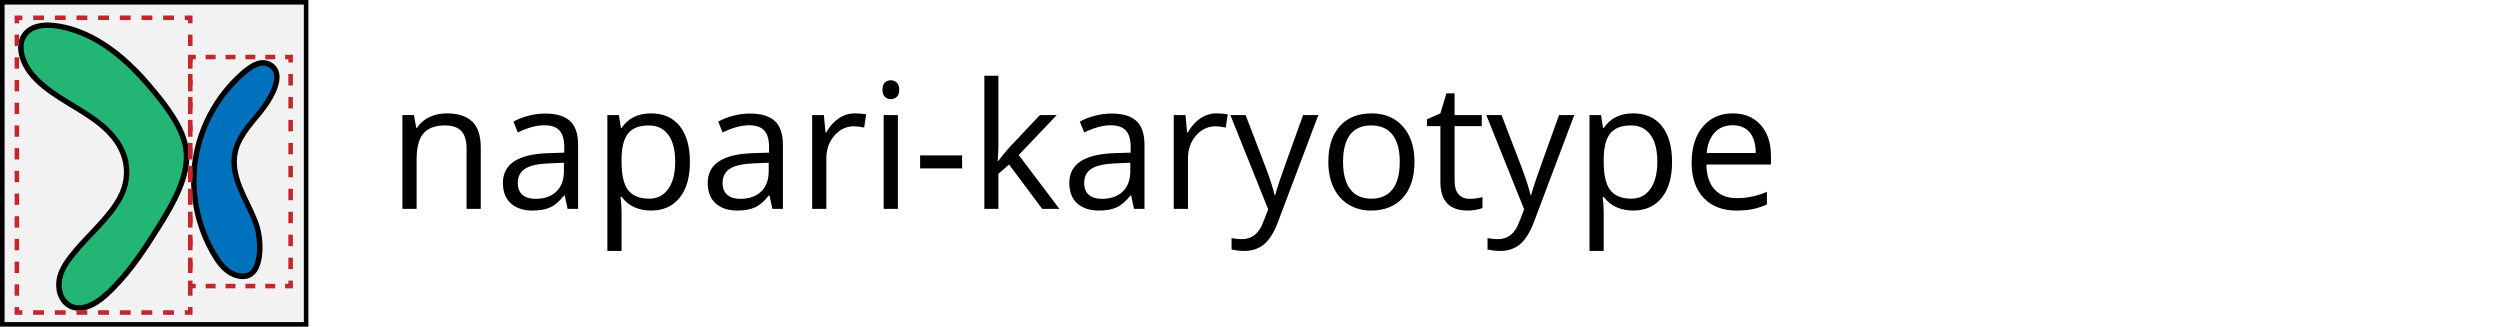
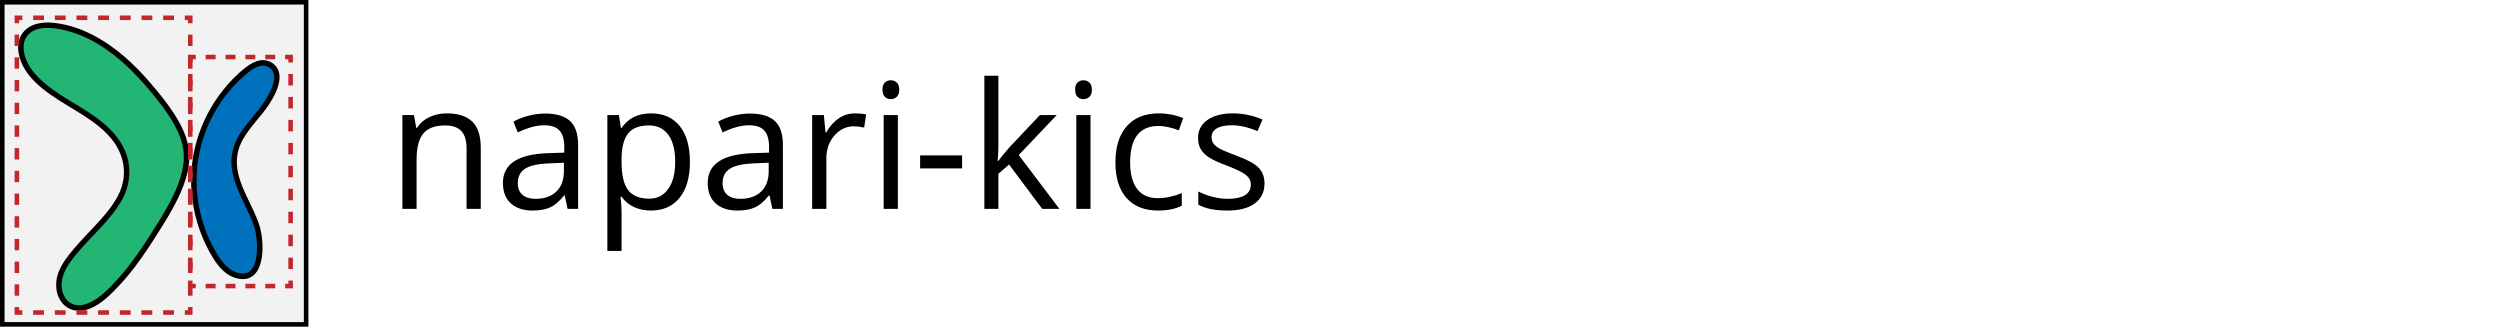
<svg xmlns="http://www.w3.org/2000/svg" id="Layer_1" data-name="Layer 1" viewBox="0 0 2739.812 358" version="1.1" width="724.909mm" height="94.721mm">
  <defs id="defs4">
    <style id="style2">.cls-1{fill:#f2f2f2;stroke:#000;}.cls-1,.cls-4,.cls-5,.cls-6,.cls-7,.cls-8{stroke-miterlimit:10;stroke-width:5px;}.cls-2{fill:#22b573;}.cls-3{fill:#0071bc;}.cls-4,.cls-5,.cls-6,.cls-7,.cls-8{fill:none;stroke:#c1272d;}.cls-5{stroke-dasharray:10.89 10.89;}.cls-6{stroke-dasharray:12.58 12.58;}.cls-7{stroke-dasharray:11.87 11.87;}.cls-8{stroke-dasharray:12.44 12.44;}</style>
  </defs>
  <rect class="cls-1" x="2.5" y="2.5" width="333" height="353" id="rect6" />
  <path class="cls-2" d="m 131.87,216 c 10.88,-20.74 8.94,-43.78 -5.07,-62.66 C 114.87,137.25 97.35,126.34 80.21,116 63.07,105.66 45.46,95 33.14,79.19 23.47,66.79 18.08,47.74 28.63,36.09 c 7.84,-8.67 21.14,-9.44 32.72,-7.87 39.54,5.35 74.07,33 99.4,62.5 16.75,19.51 39.54,46.5 43.18,73 3.85,27.93 -13.86,58.63 -28,81.45 -17.34,27.93 -36,56.78 -60.74,78.75 -10.5,9.31 -25.27,17.66 -37.9,11.55 -10.91,-5.29 -14.75,-19.69 -11.82,-31.46 2.93,-11.77 11,-21.48 18.77,-30.76 14.34,-17.11 36.36,-35.77 47.63,-57.25 z" id="path8" />
  <path d="m 134.46,217.52 a 61.78,61.78 0 0 0 6.12,-41.11 C 137.66,162.27 129.39,150.04 119.11,140.15 98.39,120.23 70.85,109.79 49.06,91.29 39.18,82.89 30.06,72.74 26.86,59.84 25.53,54.46 25.31,48.51 27.51,43.31 A 20,20 0 0 1 39.65,32.45 c 5.8,-2 12,-2.15 18.09,-1.62 a 98.27,98.27 0 0 1 19.71,4 138.29,138.29 0 0 1 36.55,17.63 c 22.71,15.11 41.22,35.4 58.14,56.6 8.77,11 17.05,22.67 22.89,35.53 a 73.9,73.9 0 0 1 5.77,18.54 60.67,60.67 0 0 1 -0.3,19.87 c -2.39,13.87 -8.1,26.95 -14.69,39.3 -6.59,12.35 -14.26,24.4 -21.87,36.27 a 417.78,417.78 0 0 1 -25.61,36.35 c -4.59,5.71 -9.4,11.25 -14.5,16.53 a 125.27,125.27 0 0 1 -16,14.61 c -9.41,6.83 -23.95,13.25 -33.76,3.49 -8.17,-8.13 -7.84,-21.42 -3.47,-31.31 2.92,-6.59 7.22,-12.48 11.75,-18 q 6.24,-7.66 13,-14.85 c 9.55,-10.2 19.51,-20.05 28.1,-31.11 a 115.11,115.11 0 0 0 11,-16.7 c 1.8,-3.41 -3.37,-6.45 -5.18,-3 -6.68,12.64 -16.29,23.41 -26,33.76 -9.71,10.35 -19.48,20.24 -28.1,31.38 -4.56,5.89 -8.63,12.12 -11.23,19.14 A 37.61,37.61 0 0 0 62,318 a 29,29 0 0 0 7.63,15.66 23.84,23.84 0 0 0 18.07,6.89 c 14.78,-0.74 27,-11.55 37,-21.43 a 270.16,270.16 0 0 0 29.39,-35.17 c 8.81,-12.33 16.92,-25.15 24.9,-38 7.61,-12.29 14.86,-24.85 20.38,-38.25 5.42,-13.15 9.26,-27.66 7.8,-42 -1.46,-14.34 -7.81,-27.52 -15.36,-39.5 -7.7,-12.23 -16.91,-23.45 -26.28,-34.42 A 269.1,269.1 0 0 0 136.29,61.96 C 114.73,43.5 89.01,28.7 60.45,25.17 c -12.76,-1.58 -27.62,0 -35.78,11.15 -7.86,10.75 -4.95,25.51 0.77,36.49 6.6,12.68 18.15,22.52 29.59,30.7 C 67,112 80,119 92.29,127 c 12.05,7.81 23.9,16.73 32.39,28.47 8.32,11.53 12.54,25.53 10.77,39.76 a 57.4,57.4 0 0 1 -6.17,19.26 c -1.78,3.42 3.4,6.51 5.18,3.03 z" id="path10" />
  <path class="cls-3" d="m 271.16,223.87 c -8.78,-18.24 -17.79,-36.92 -13.56,-57 3.5,-16.69 15.93,-29.78 26.71,-43 9.06,-11.12 31.59,-43.44 10.09,-53.61 -8.23,-3.9 -17.74,1.48 -24.78,7.25 A 156.38,156.38 0 0 0 236,281 c 5.08,8.16 11.37,16.21 20.3,19.73 32.91,13 30.94,-36.43 24.81,-54.16 a 216.24,216.24 0 0 0 -9.95,-22.7 z" id="path12" />
  <path d="m 273.75,222.35 c -5.11,-10.6 -10.33,-21.32 -12.86,-32.89 -2.37,-10.83 -1.66,-22.08 3.05,-32.2 7.69,-16.54 21.95,-28.72 31.65,-44 4.18,-6.57 8,-13.73 9.85,-21.35 1.7,-7 1.4,-14.8 -3.85,-20.28 a 19,19 0 0 0 -12.1,-5.72 c -5.66,-0.41 -11.3,2 -16,5 a 90.63,90.63 0 0 0 -12.63,10.16 151.1,151.1 0 0 0 -11,11.21 163.09,163.09 0 0 0 -31.84,54.4 156.79,156.79 0 0 0 -8,64.68 162.05,162.05 0 0 0 19.49,64.54 c 5.16,9.31 11.24,19.08 20.41,24.93 6,3.83 14.23,6.32 21.32,4.4 12,-3.24 15.43,-17.36 16.25,-28.15 a 88.51,88.51 0 0 0 -0.75,-19 74.83,74.83 0 0 0 -5.11,-18.48 c -2.39,-5.85 -5.12,-11.55 -7.86,-17.24 a 3,3 0 0 0 -5.18,3 c 4.12,8.56 8.68,17.26 10.93,26.54 0.61,2.56 1.07,5.14 1.44,7.74 -0.12,-0.84 0,0.23 0,0.42 l 0.12,1 c 0.09,0.76 0.16,1.52 0.23,2.28 0.13,1.48 0.22,3 0.28,4.45 a 80.21,80.21 0 0 1 -0.13,9 c 0,0.74 -0.12,1.49 -0.2,2.23 l -0.12,1 c 0,0 -0.1,0.79 0,0.29 0.1,-0.5 0,0.31 -0.06,0.4 -0.21,1.42 -0.48,2.82 -0.8,4.21 a 39.82,39.82 0 0 1 -1.18,4 c -0.09,0.27 -0.18,0.53 -0.28,0.79 -0.1,0.26 -0.52,1.25 -0.16,0.43 -0.27,0.61 -0.55,1.22 -0.85,1.81 a 28.18,28.18 0 0 1 -1.93,3.1 c 0.51,-0.72 0,0 -0.16,0.2 l -0.55,0.62 a 17.21,17.21 0 0 1 -1.3,1.26 l -0.28,0.23 c -0.45,0.42 0.45,-0.33 0.12,-0.08 l -0.66,0.46 a 12.13,12.13 0 0 1 -1.56,0.9 c -0.21,0.11 -1.16,0.46 -0.28,0.15 l -0.69,0.25 a 12.52,12.52 0 0 1 -1.82,0.49 c -0.2,0 -1.32,0.18 -0.37,0.09 l -0.8,0.08 a 18.57,18.57 0 0 1 -2.11,0 c -0.37,0 -0.75,0 -1.11,-0.08 h -0.46 c -0.76,-0.07 0.47,0.07 0,0 -0.82,-0.13 -1.62,-0.28 -2.43,-0.48 a 28.07,28.07 0 0 1 -10.87,-5.3 50.6,50.6 0 0 1 -9.82,-11.13 c -12,-17.81 -19.76,-38.62 -23.26,-59.77 a 151.8,151.8 0 0 1 2.74,-62.79 156.58,156.58 0 0 1 26.12,-54.16 A 152.44,152.44 0 0 1 266.6,84 67.18,67.18 0 0 1 278.73,74.82 c 4.1,-2.26 8.87,-3.83 13.38,-2.31 a 12.52,12.52 0 0 1 2.44,1.19 q 0.54,0.32 1.05,0.66 l 0.43,0.32 c -0.49,-0.37 0.11,0.09 0.22,0.18 a 18.69,18.69 0 0 1 1.67,1.66 c 0.11,0.13 0.43,0.57 0.05,0.05 l 0.28,0.39 c 0.24,0.36 0.47,0.72 0.69,1.09 0.22,0.37 0.31,0.63 0.47,0.94 0.26,0.48 0,0 0,-0.08 l 0.24,0.65 a 16.64,16.64 0 0 1 0.57,2.15 c 0,0.24 0.16,1.22 0.09,0.5 0,0.41 0.08,0.81 0.1,1.21 a 23.17,23.17 0 0 1 0,2.5 c 0,0.34 0,0.68 -0.08,1 0,0 -0.1,0.84 0,0.37 0.1,-0.47 -0.06,0.39 -0.06,0.39 -0.14,0.88 -0.32,1.76 -0.53,2.64 a 44.08,44.08 0 0 1 -1.59,5.13 c -0.15,0.41 -0.3,0.81 -0.47,1.22 -0.06,0.17 -0.48,1.17 -0.31,0.78 -0.39,0.91 -0.8,1.81 -1.23,2.71 -0.82,1.71 -1.7,3.38 -2.63,5 -1.78,3.16 -3.73,6.23 -5.8,9.21 q -1.39,2 -2.88,4 l -0.63,0.83 -0.27,0.36 c -0.44,0.58 0.28,-0.36 0,0 q -0.61,0.79 -1.26,1.59 c -6.5,8.07 -13.51,15.78 -19.12,24.54 -6,9.28 -9.77,19.62 -9.94,30.73 -0.18,11.68 3.43,22.94 8,33.57 2.2,5.19 4.64,10.27 7.09,15.34 a 3,3 0 0 0 4.1,1.08 3.06,3.06 0 0 0 0.95,-4.06 z" id="path14" />
  <polyline class="cls-4" points="318.5 307.5 318.5 313.5 312.5 313.5" id="polyline16" />
  <line class="cls-5" x1="301.61" y1="313.5" x2="219.94" y2="313.5" id="line18" />
  <polyline class="cls-4" points="214.5 313.5 208.5 313.5 208.5 307.5" id="polyline20" />
  <line class="cls-6" x1="208.5" y1="294.92" x2="208.5" y2="74.79" id="line22" />
  <polyline class="cls-4" points="208.5 68.5 208.5 62.5 214.5 62.5" id="polyline24" />
  <line class="cls-5" x1="225.39" y1="62.5" x2="307.06" y2="62.5" id="line26" />
  <polyline class="cls-4" points="312.5 62.5 318.5 62.5 318.5 68.5" id="polyline28" />
  <line class="cls-6" x1="318.5" y1="81.08" x2="318.5" y2="301.21" id="line30" />
  <polyline class="cls-4" points="208.5 336.5 208.5 342.5 202.5 342.5" id="polyline32" />
  <line class="cls-7" x1="190.63" y1="342.5" x2="30.43" y2="342.5" id="line34" />
  <polyline class="cls-4" points="24.5 342.5 18.5 342.5 18.5 336.5" id="polyline36" />
  <line class="cls-8" x1="18.5" y1="324.06" x2="18.5" y2="31.72" id="line38" />
  <polyline class="cls-4" points="18.5 25.5 18.5 19.5 24.5 19.5" id="polyline40" />
  <line class="cls-7" x1="36.37" y1="19.5" x2="196.57" y2="19.5" id="line42" />
  <polyline class="cls-4" points="202.5 19.5 208.5 19.5 208.5 25.5" id="polyline44" />
  <line class="cls-8" x1="208.5" y1="37.94" x2="208.5" y2="330.28" id="line46" />
  <text xml:space="preserve" style="font-size:192px;line-height:1.25;font-family:'Open Sans';-inkscape-font-specification:'Open Sans';text-decoration:none;text-decoration-line:none;text-decoration-color:#000000;letter-spacing:0px;word-spacing:0px;fill:#000000" x="424.5" y="228.875" id="text4847">
-     <tspan id="tspan4845" x="424.5" y="228.875">napari-karyotype</tspan>
+     <tspan id="tspan4845" x="424.5" y="228.875">napari-kics</tspan>
  </text>
</svg>
